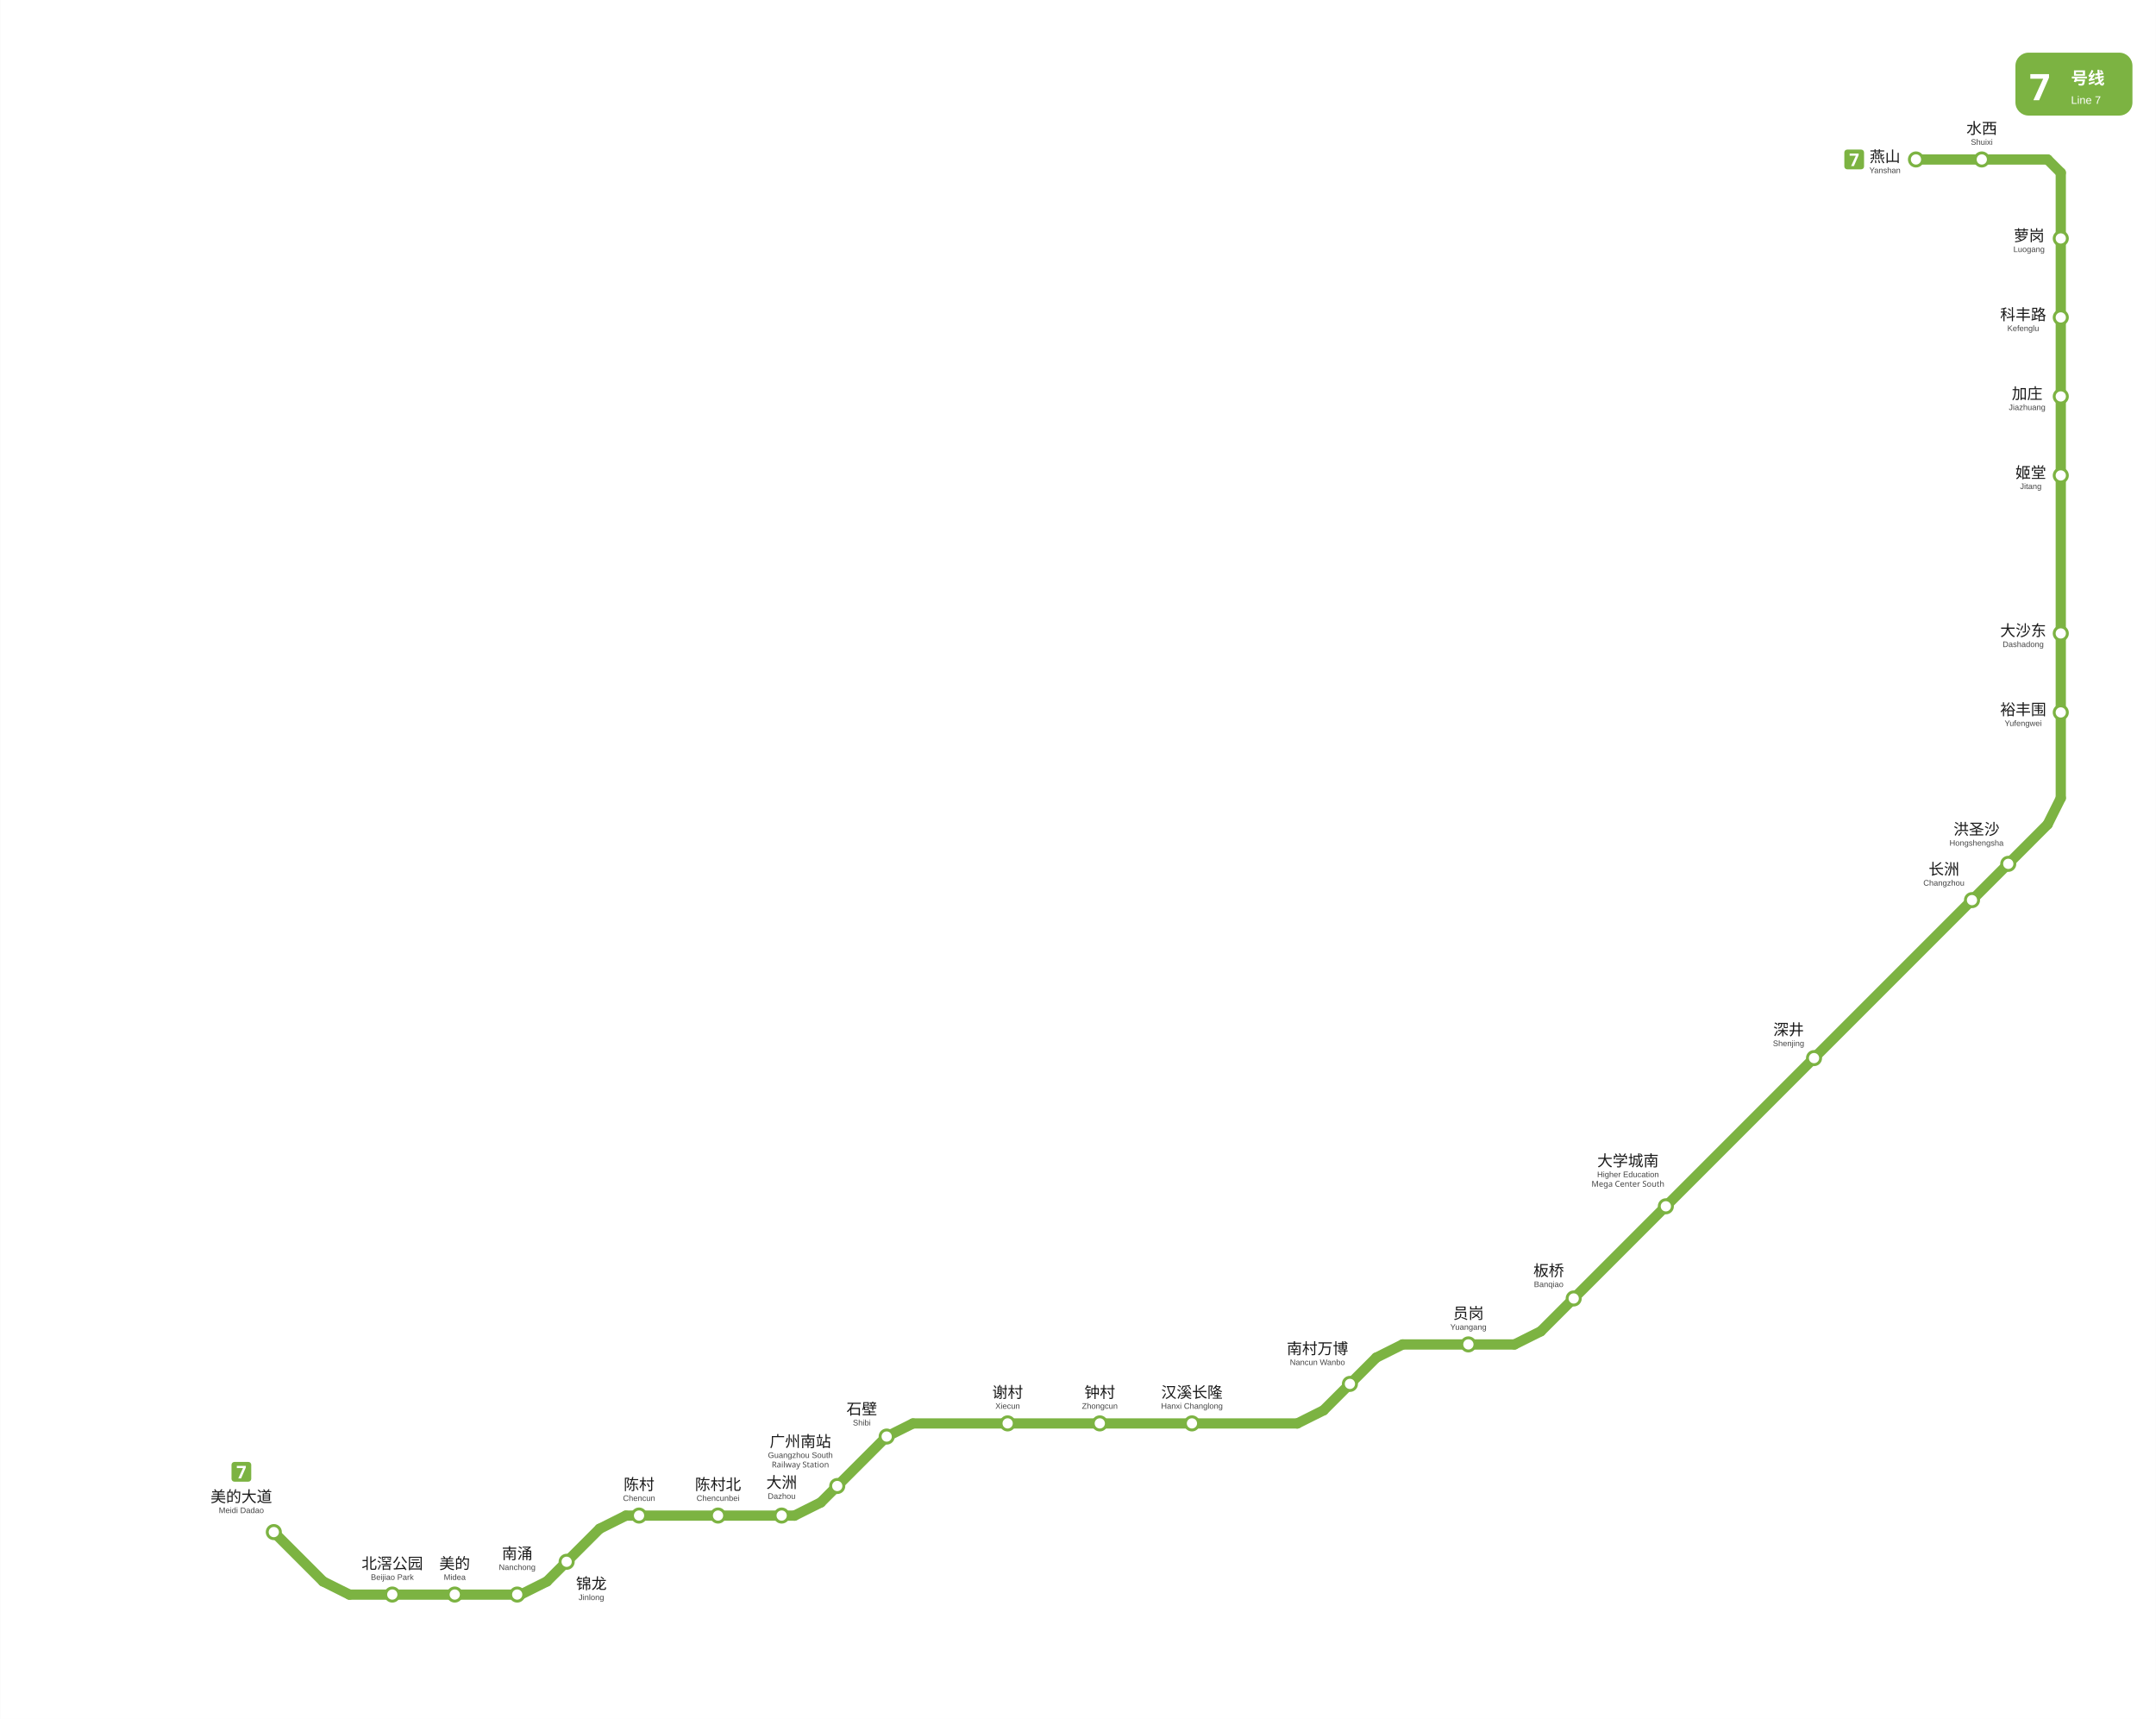
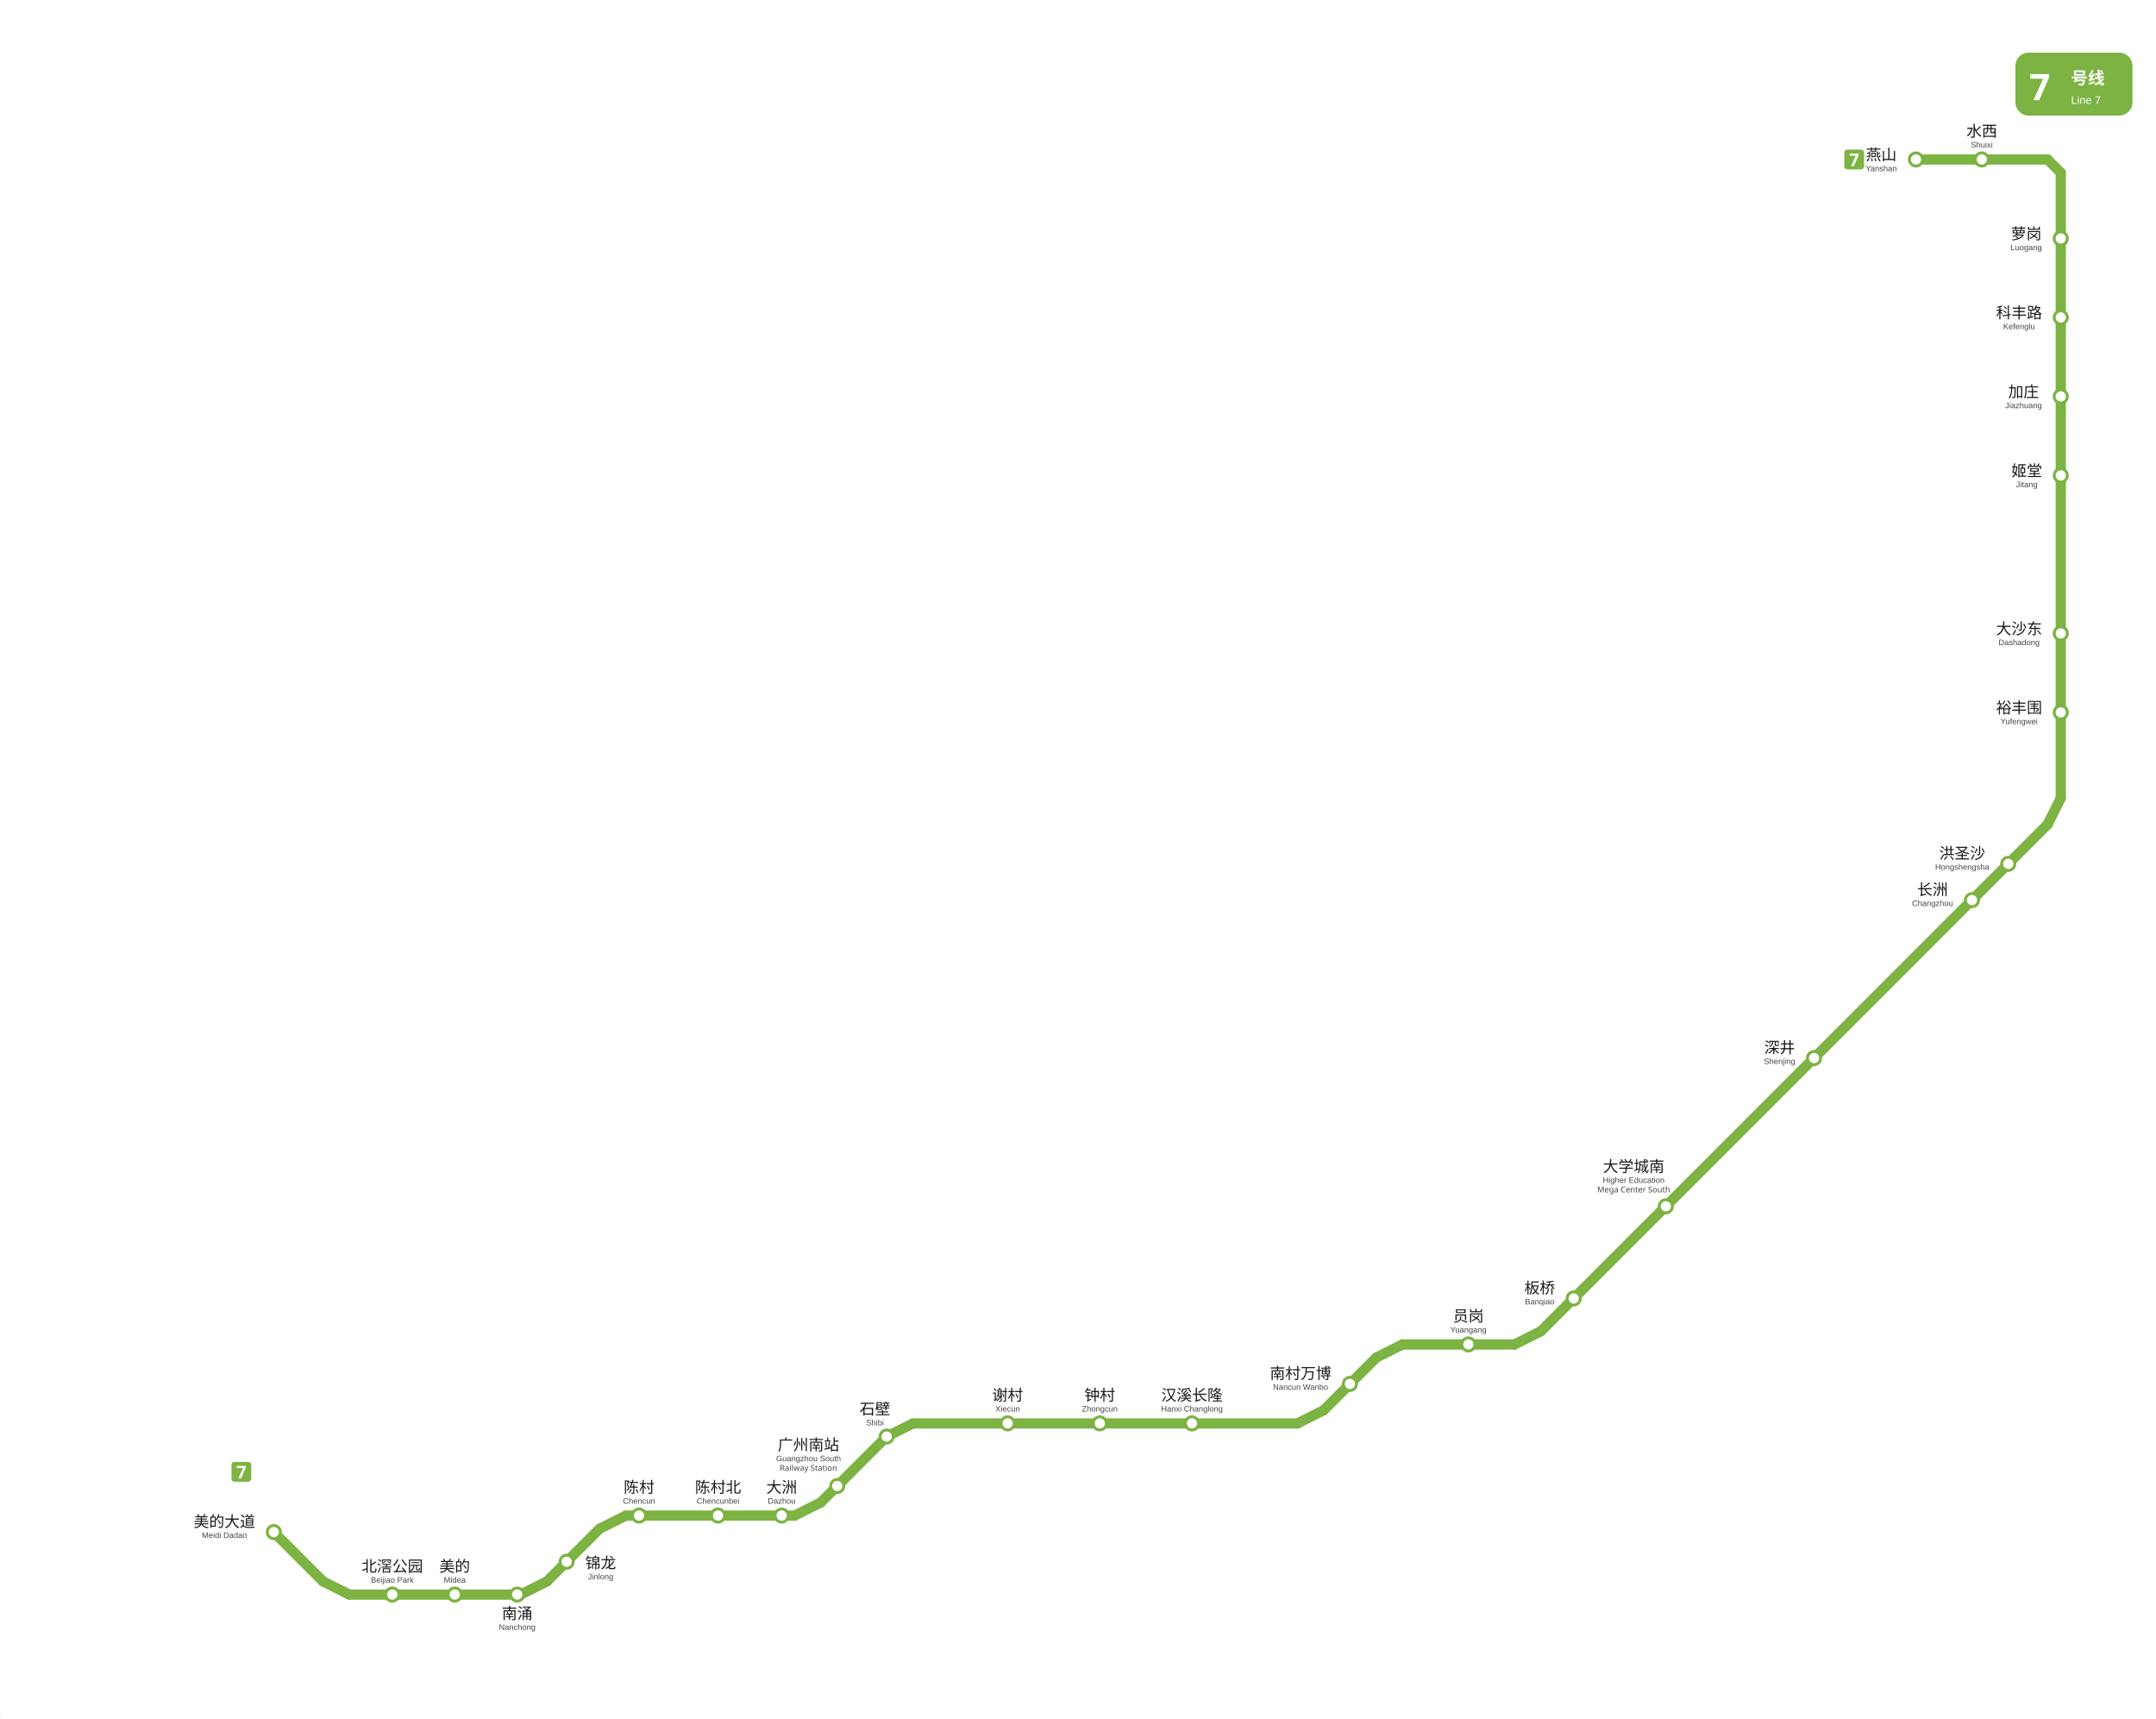
<svg xmlns="http://www.w3.org/2000/svg" viewBox="845.7 577.2 1473.8 1175.0" data-pins="加庄,北滘公园,南村万博,南涌,员岗,大学城南,大沙东,大洲,姬堂,广州南站,板桥,水西,汉溪长隆,洪圣沙,深井,燕山,石壁,科丰路,美的,美的大道,萝岗,裕丰围,谢村,钟村,锦龙,长洲,陈村,陈村北" width="1474" height="1175">
  <rect x="845.717" y="577.2" width="1473.783" height="1175.05" fill="#ffffff" />
  <g id="走廊">
    <line x1="1032.75" y1="1624.50" x2="1066.50" y2="1658.25" style="fill:none;stroke:#7CB342;stroke-width:7;stroke-linecap:round" />
    <line x1="1084.50" y1="1667.25" x2="1066.50" y2="1658.25" style="fill:none;stroke:#7CB342;stroke-width:7;stroke-linecap:round" />
    <line x1="1084.50" y1="1667.25" x2="1201.50" y2="1667.25" style="fill:none;stroke:#7CB342;stroke-width:7;stroke-linecap:round" />
    <line x1="1201.50" y1="1667.25" x2="1219.50" y2="1658.25" style="fill:none;stroke:#7CB342;stroke-width:7;stroke-linecap:round" />
    <line x1="1219.50" y1="1658.25" x2="1255.50" y2="1622.25" style="fill:none;stroke:#7CB342;stroke-width:7;stroke-linecap:round" />
    <line x1="1273.50" y1="1613.25" x2="1255.50" y2="1622.25" style="fill:none;stroke:#7CB342;stroke-width:7;stroke-linecap:round" />
    <line x1="1273.50" y1="1613.25" x2="1388.75" y2="1613.25" style="fill:none;stroke:#7CB342;stroke-width:7;stroke-linecap:round" />
    <line x1="1388.75" y1="1613.25" x2="1406.75" y2="1604.25" style="fill:none;stroke:#7CB342;stroke-width:7;stroke-linecap:round" />
    <line x1="1406.75" y1="1604.25" x2="1451.75" y2="1559.25" style="fill:none;stroke:#7CB342;stroke-width:7;stroke-linecap:round" />
    <line x1="1469.75" y1="1550.25" x2="1451.75" y2="1559.25" style="fill:none;stroke:#7CB342;stroke-width:7;stroke-linecap:round" />
    <line x1="1469.75" y1="1550.25" x2="1732.50" y2="1550.25" style="fill:none;stroke:#7CB342;stroke-width:7;stroke-linecap:round" />
    <line x1="1732.50" y1="1550.25" x2="1750.50" y2="1541.25" style="fill:none;stroke:#7CB342;stroke-width:7;stroke-linecap:round" />
    <line x1="1750.50" y1="1541.25" x2="1786.50" y2="1505.25" style="fill:none;stroke:#7CB342;stroke-width:7;stroke-linecap:round" />
    <line x1="1804.50" y1="1496.25" x2="1786.50" y2="1505.25" style="fill:none;stroke:#7CB342;stroke-width:7;stroke-linecap:round" />
    <line x1="1804.50" y1="1496.25" x2="1881.00" y2="1496.25" style="fill:none;stroke:#7CB342;stroke-width:7;stroke-linecap:round" />
    <line x1="1881.00" y1="1496.25" x2="1899.00" y2="1487.25" style="fill:none;stroke:#7CB342;stroke-width:7;stroke-linecap:round" />
    <line x1="1899.00" y1="1487.25" x2="2245.50" y2="1140.75" style="fill:none;stroke:#7CB342;stroke-width:7;stroke-linecap:round" />
    <line x1="2245.50" y1="686.25" x2="2155.50" y2="686.25" style="fill:none;stroke:#7CB342;stroke-width:7;stroke-linecap:round" />
    <line x1="2254.50" y1="695.25" x2="2245.50" y2="686.25" style="fill:none;stroke:#7CB342;stroke-width:7;stroke-linecap:round" />
    <line x1="2254.50" y1="1122.75" x2="2245.50" y2="1140.75" style="fill:none;stroke:#7CB342;stroke-width:7;stroke-linecap:round" />
    <line x1="2254.50" y1="1122.75" x2="2254.50" y2="695.25" style="fill:none;stroke:#7CB342;stroke-width:7;stroke-linecap:round" />
  </g>
  <g id="站圆">
    <circle cx="1032.8" cy="1624.5" r="4.5" data-nm="美的大道" style="fill:#FFFFFF;stroke:#7CB342;stroke-width:2" />
    <circle cx="1113.8" cy="1667.2" r="4.5" data-nm="北滘公园" style="fill:#FFFFFF;stroke:#7CB342;stroke-width:2" />
    <circle cx="1156.5" cy="1667.2" r="4.5" data-nm="美的" style="fill:#FFFFFF;stroke:#7CB342;stroke-width:2" />
    <circle cx="1199.2" cy="1667.2" r="4.5" data-nm="南涌" style="fill:#FFFFFF;stroke:#7CB342;stroke-width:2" />
    <circle cx="1233.0" cy="1644.8" r="4.5" data-nm="锦龙" style="fill:#FFFFFF;stroke:#7CB342;stroke-width:2" />
    <circle cx="1282.5" cy="1613.2" r="4.5" data-nm="陈村" style="fill:#FFFFFF;stroke:#7CB342;stroke-width:2" />
    <circle cx="1336.5" cy="1613.2" r="4.5" data-nm="陈村北" style="fill:#FFFFFF;stroke:#7CB342;stroke-width:2" />
    <circle cx="1380.0" cy="1613.2" r="4.5" data-nm="大洲" style="fill:#FFFFFF;stroke:#7CB342;stroke-width:2" />
    <circle cx="1418.0" cy="1593.0" r="4.5" data-nm="广州南站" style="fill:#FFFFFF;stroke:#7CB342;stroke-width:2" />
    <circle cx="1451.8" cy="1559.2" r="4.5" data-nm="石壁" style="fill:#FFFFFF;stroke:#7CB342;stroke-width:2" />
    <circle cx="1534.5" cy="1550.2" r="4.5" data-nm="谢村" style="fill:#FFFFFF;stroke:#7CB342;stroke-width:2" />
    <circle cx="1597.5" cy="1550.2" r="4.5" data-nm="钟村" style="fill:#FFFFFF;stroke:#7CB342;stroke-width:2" />
    <circle cx="1660.5" cy="1550.2" r="4.5" data-nm="汉溪长隆" style="fill:#FFFFFF;stroke:#7CB342;stroke-width:2" />
    <circle cx="1768.5" cy="1523.2" r="4.5" data-nm="南村万博" style="fill:#FFFFFF;stroke:#7CB342;stroke-width:2" />
    <circle cx="1849.5" cy="1496.2" r="4.5" data-nm="员岗" style="fill:#FFFFFF;stroke:#7CB342;stroke-width:2" />
    <circle cx="1921.5" cy="1464.8" r="4.5" data-nm="板桥" style="fill:#FFFFFF;stroke:#7CB342;stroke-width:2" />
    <circle cx="1984.5" cy="1401.8" r="4.5" data-nm="大学城南" style="fill:#FFFFFF;stroke:#7CB342;stroke-width:2" />
    <circle cx="2085.8" cy="1300.5" r="4.5" data-nm="深井" style="fill:#FFFFFF;stroke:#7CB342;stroke-width:2" />
    <circle cx="2193.8" cy="1192.5" r="4.5" data-nm="长洲" style="fill:#FFFFFF;stroke:#7CB342;stroke-width:2" />
    <circle cx="2218.6" cy="1167.7" r="4.5" data-nm="洪圣沙" style="fill:#FFFFFF;stroke:#7CB342;stroke-width:2" />
    <circle cx="2254.5" cy="1064.2" r="4.5" data-nm="裕丰围" style="fill:#FFFFFF;stroke:#7CB342;stroke-width:2" />
    <circle cx="2254.5" cy="1010.2" r="4.5" data-nm="大沙东" style="fill:#FFFFFF;stroke:#7CB342;stroke-width:2" />
    <circle cx="2254.5" cy="902.2" r="4.5" data-nm="姬堂" style="fill:#FFFFFF;stroke:#7CB342;stroke-width:2" />
    <circle cx="2254.5" cy="848.2" r="4.5" data-nm="加庄" style="fill:#FFFFFF;stroke:#7CB342;stroke-width:2" />
    <circle cx="2254.5" cy="794.2" r="4.5" data-nm="科丰路" style="fill:#FFFFFF;stroke:#7CB342;stroke-width:2" />
    <circle cx="2254.5" cy="740.2" r="4.5" data-nm="萝岗" style="fill:#FFFFFF;stroke:#7CB342;stroke-width:2" />
    <circle cx="2200.5" cy="686.2" r="4.5" data-nm="水西" style="fill:#FFFFFF;stroke:#7CB342;stroke-width:2" />
    <circle cx="2155.5" cy="686.2" r="4.5" data-nm="燕山" style="fill:#FFFFFF;stroke:#7CB342;stroke-width:2" />
  </g>
  <g id="线路徽标">
    <g data-badge="header" transform="translate(2223.5 613.2)" data-ink="#FFFFFF" data-box="2223.5,613.2,2303.5,656.2" data-chip="2223.5,613.2,2303.5,656.2">
      <rect x="0" y="0" width="80.0" height="43.0" rx="9.0" fill="#7CB342" />
      <text x="9.5" y="32.5" font-family="'Microsoft YaHei', sans-serif" font-size="25" font-weight="bold" fill="#FFFFFF">7</text>
      <text x="38.0" y="21.5" font-family="'Microsoft YaHei', sans-serif" font-size="11.5" font-weight="600" fill="#FFFFFF">号线</text>
      <text x="38.0" y="35.0" font-family="Arial, sans-serif" font-size="7.5" fill="#FFFFFF">Line 7</text>
    </g>
    <g data-badge="chip" transform="translate(1003.88 1576.55)" data-box="1003.9,1576.6,1017.4,1590.0">
      <path d="M11.54 13.49h-9.59c-1.07 0 -1.95 -0.88 -1.95 -1.95v-9.59c0 -1.07 0.88 -1.95 1.95 -1.95h9.59c1.07 0 1.95 0.88 1.95 1.95v9.59C13.49 12.61 12.61 13.49 11.54 13.49z" fill="#7CB342" />
      <path d="M4.64 11.24l3.22 -7.04h-4.22v-1.52h6.14v1.14l-3.24 7.43H4.64z" fill="#FFFFFF" />
    </g>
    <g data-badge="chip" transform="translate(2106.52 679.455)" data-box="2106.5,679.5,2120.0,692.9">
      <path d="M11.54 13.49h-9.59c-1.07 0 -1.95 -0.88 -1.95 -1.95v-9.59c0 -1.07 0.88 -1.95 1.95 -1.95h9.59c1.07 0 1.95 0.88 1.95 1.95v9.59C13.49 12.61 12.61 13.49 11.54 13.49z" fill="#7CB342" />
      <path d="M4.64 11.24l3.22 -7.04h-4.22v-1.52h6.14v1.14l-3.24 7.43H4.64z" fill="#FFFFFF" />
    </g>
  </g>
  <g id="站名标注" font-family="'Microsoft YaHei', 'PingFang SC', sans-serif">
-     <text x="1010.6" y="1604.0" text-anchor="middle" font-size="10.5" font-weight="500" fill="#1a1a1a">美的大道</text>
-     <text x="1010.6" y="1611.5" text-anchor="middle" font-size="5.5" font-family="Arial, sans-serif" fill="#444444">Meidi Dadao</text>
-     <text x="1113.8" y="1649.7" text-anchor="middle" font-size="10.5" font-weight="500" fill="#1a1a1a">北滘公园</text>
-     <text x="1113.8" y="1657.2" text-anchor="middle" font-size="5.5" font-family="Arial, sans-serif" fill="#444444">Beijiao Park</text>
-     <text x="1156.5" y="1649.7" text-anchor="middle" font-size="10.5" font-weight="500" fill="#1a1a1a">美的</text>
-     <text x="1156.5" y="1657.2" text-anchor="middle" font-size="5.5" font-family="Arial, sans-serif" fill="#444444">Midea</text>
-     <text x="1282.5" y="1595.7" text-anchor="middle" font-size="10.5" font-weight="500" fill="#1a1a1a">陈村</text>
-     <text x="1282.5" y="1603.2" text-anchor="middle" font-size="5.5" font-family="Arial, sans-serif" fill="#444444">Chencun</text>
-     <text x="1336.5" y="1595.7" text-anchor="middle" font-size="10.5" font-weight="500" fill="#1a1a1a">陈村北</text>
-     <text x="1336.5" y="1603.2" text-anchor="middle" font-size="5.5" font-family="Arial, sans-serif" fill="#444444">Chencunbei</text>
-     <text x="1380.0" y="1594.3" text-anchor="middle" font-size="10.5" font-weight="500" fill="#1a1a1a">大洲</text>
-     <text x="1380.0" y="1601.8" text-anchor="middle" font-size="5.5" font-family="Arial, sans-serif" fill="#444444">Dazhou</text>
-     <text x="1534.5" y="1532.7" text-anchor="middle" font-size="10.5" font-weight="500" fill="#1a1a1a">谢村</text>
-     <text x="1534.5" y="1540.2" text-anchor="middle" font-size="5.5" font-family="Arial, sans-serif" fill="#444444">Xiecun</text>
-     <text x="1597.5" y="1532.7" text-anchor="middle" font-size="10.5" font-weight="500" fill="#1a1a1a">钟村</text>
-     <text x="1597.5" y="1540.2" text-anchor="middle" font-size="5.5" font-family="Arial, sans-serif" fill="#444444">Zhongcun</text>
-     <text x="1660.5" y="1532.7" text-anchor="middle" font-size="10.5" font-weight="500" fill="#1a1a1a">汉溪长隆</text>
-     <text x="1660.5" y="1540.2" text-anchor="middle" font-size="5.5" font-family="Arial, sans-serif" fill="#444444">Hanxi Changlong</text>
-     <text x="1746.3" y="1502.8" text-anchor="middle" font-size="10.5" font-weight="500" fill="#1a1a1a">南村万博</text>
-     <text x="1746.3" y="1510.3" text-anchor="middle" font-size="5.5" font-family="Arial, sans-serif" fill="#444444">Nancun Wanbo</text>
-     <text x="1849.5" y="1478.7" text-anchor="middle" font-size="10.5" font-weight="500" fill="#1a1a1a">员岗</text>
-     <text x="1849.5" y="1486.2" text-anchor="middle" font-size="5.5" font-family="Arial, sans-serif" fill="#444444">Yuangang</text>
-     <text x="1904.4" y="1449.5" text-anchor="middle" font-size="10.5" font-weight="500" fill="#1a1a1a">板桥</text>
-     <text x="1904.4" y="1457.0" text-anchor="middle" font-size="5.5" font-family="Arial, sans-serif" fill="#444444">Banqiao</text>
-     <text x="1958.6" y="1374.4" text-anchor="middle" font-size="10.5" font-weight="500" fill="#1a1a1a">大学城南</text>
-     <text x="1958.6" y="1381.9" text-anchor="middle" font-size="5.5" font-family="Arial, sans-serif" fill="#444444">Higher Education</text>
-     <text x="1958.6" y="1388.4" text-anchor="middle" font-size="5.5" fill="#444444">Mega Center South</text>
-     <text x="2068.4" y="1284.8" text-anchor="middle" font-size="10.5" font-weight="500" fill="#1a1a1a">深井</text>
-     <text x="2068.4" y="1292.3" text-anchor="middle" font-size="5.5" font-family="Arial, sans-serif" fill="#444444">Shenjing</text>
-     <text x="2174.6" y="1175.1" text-anchor="middle" font-size="10.5" font-weight="500" fill="#1a1a1a">长洲</text>
-     <text x="2174.6" y="1182.6" text-anchor="middle" font-size="5.5" font-family="Arial, sans-serif" fill="#444444">Changzhou</text>
-     <text x="2196.9" y="1147.8" text-anchor="middle" font-size="10.5" font-weight="500" fill="#1a1a1a">洪圣沙</text>
-     <text x="2196.9" y="1155.3" text-anchor="middle" font-size="5.5" font-family="Arial, sans-serif" fill="#444444">Hongshengsha</text>
-     <text x="2228.8" y="1066.0" text-anchor="middle" font-size="10.5" font-weight="500" fill="#1a1a1a">裕丰围</text>
-     <text x="2228.8" y="1073.5" text-anchor="middle" font-size="5.5" font-family="Arial, sans-serif" fill="#444444">Yufengwei</text>
-     <text x="2228.8" y="1012.0" text-anchor="middle" font-size="10.5" font-weight="500" fill="#1a1a1a">大沙东</text>
-     <text x="2228.8" y="1019.5" text-anchor="middle" font-size="5.5" font-family="Arial, sans-serif" fill="#444444">Dashadong</text>
-     <text x="2234.0" y="904.0" text-anchor="middle" font-size="10.5" font-weight="500" fill="#1a1a1a">姬堂</text>
-     <text x="2234.0" y="911.5" text-anchor="middle" font-size="5.5" font-family="Arial, sans-serif" fill="#444444">Jitang</text>
-     <text x="2231.5" y="850.0" text-anchor="middle" font-size="10.5" font-weight="500" fill="#1a1a1a">加庄</text>
-     <text x="2231.5" y="857.5" text-anchor="middle" font-size="5.5" font-family="Arial, sans-serif" fill="#444444">Jiazhuang</text>
-     <text x="2228.8" y="796.0" text-anchor="middle" font-size="10.5" font-weight="500" fill="#1a1a1a">科丰路</text>
-     <text x="2228.8" y="803.5" text-anchor="middle" font-size="5.5" font-family="Arial, sans-serif" fill="#444444">Kefenglu</text>
-     <text x="2232.8" y="742.0" text-anchor="middle" font-size="10.5" font-weight="500" fill="#1a1a1a">萝岗</text>
-     <text x="2232.8" y="749.5" text-anchor="middle" font-size="5.5" font-family="Arial, sans-serif" fill="#444444">Luogang</text>
-     <text x="2200.5" y="668.7" text-anchor="middle" font-size="10.5" font-weight="500" fill="#1a1a1a">水西</text>
-     <text x="2200.5" y="676.2" text-anchor="middle" font-size="5.5" font-family="Arial, sans-serif" fill="#444444">Shuixi</text>
-     <text x="2134.3" y="688.0" text-anchor="middle" font-size="10.5" font-weight="500" fill="#1a1a1a">燕山</text>
-     <text x="2134.3" y="695.5" text-anchor="middle" font-size="5.5" font-family="Arial, sans-serif" fill="#444444">Yanshan</text>
-     <text x="1199.2" y="1642.9" text-anchor="middle" font-size="10.5" font-weight="500" fill="#1a1a1a">南涌</text>
-     <text x="1199.2" y="1650.4" text-anchor="middle" font-size="5.5" font-family="Arial, sans-serif" fill="#444444">Nanchong</text>
-     <text x="1249.9" y="1663.5" text-anchor="middle" font-size="10.5" font-weight="500" fill="#1a1a1a">锦龙</text>
-     <text x="1249.9" y="1671.0" text-anchor="middle" font-size="5.5" font-family="Arial, sans-serif" fill="#444444">Jinlong</text>
-     <text x="1392.8" y="1566.3" text-anchor="middle" font-size="10.5" font-weight="500" fill="#1a1a1a">广州南站</text>
-     <text x="1392.8" y="1573.8" text-anchor="middle" font-size="5.5" font-family="Arial, sans-serif" fill="#444444">Guangzhou South</text>
-     <text x="1392.8" y="1580.3" text-anchor="middle" font-size="5.5" fill="#444444">Railway Station</text>
-     <text x="1434.8" y="1544.1" text-anchor="middle" font-size="10.5" font-weight="500" fill="#1a1a1a">石壁</text>
-     <text x="1434.8" y="1551.6" text-anchor="middle" font-size="5.5" font-family="Arial, sans-serif" fill="#444444">Shibi</text>
+     <text x="999.05" y="1621.03" text-anchor="middle" font-size="10.5" font-weight="500" fill="#1a1a1a">美的大道</text>
+     <text x="999.05" y="1628.53" text-anchor="middle" font-size="5.5" font-family="Arial, sans-serif" fill="#444444">Meidi Dadao</text>
+     <text x="1113.80" y="1651.60" text-anchor="middle" font-size="10.5" font-weight="500" fill="#1a1a1a">北滘公园</text>
+     <text x="1113.80" y="1659.10" text-anchor="middle" font-size="5.5" font-family="Arial, sans-serif" fill="#444444">Beijiao Park</text>
+     <text x="1156.50" y="1651.60" text-anchor="middle" font-size="10.5" font-weight="500" fill="#1a1a1a">美的</text>
+     <text x="1156.50" y="1659.10" text-anchor="middle" font-size="5.5" font-family="Arial, sans-serif" fill="#444444">Midea</text>
+     <text x="1282.50" y="1597.60" text-anchor="middle" font-size="10.5" font-weight="500" fill="#1a1a1a">陈村</text>
+     <text x="1282.50" y="1605.10" text-anchor="middle" font-size="5.5" font-family="Arial, sans-serif" fill="#444444">Chencun</text>
+     <text x="1336.50" y="1597.60" text-anchor="middle" font-size="10.5" font-weight="500" fill="#1a1a1a">陈村北</text>
+     <text x="1336.50" y="1605.10" text-anchor="middle" font-size="5.5" font-family="Arial, sans-serif" fill="#444444">Chencunbei</text>
+     <text x="1380.00" y="1597.60" text-anchor="middle" font-size="10.5" font-weight="500" fill="#1a1a1a">大洲</text>
+     <text x="1380.00" y="1605.10" text-anchor="middle" font-size="5.5" font-family="Arial, sans-serif" fill="#444444">Dazhou</text>
+     <text x="1534.50" y="1534.60" text-anchor="middle" font-size="10.5" font-weight="500" fill="#1a1a1a">谢村</text>
+     <text x="1534.50" y="1542.10" text-anchor="middle" font-size="5.5" font-family="Arial, sans-serif" fill="#444444">Xiecun</text>
+     <text x="1597.50" y="1534.60" text-anchor="middle" font-size="10.5" font-weight="500" fill="#1a1a1a">钟村</text>
+     <text x="1597.50" y="1542.10" text-anchor="middle" font-size="5.5" font-family="Arial, sans-serif" fill="#444444">Zhongcun</text>
+     <text x="1660.50" y="1534.60" text-anchor="middle" font-size="10.5" font-weight="500" fill="#1a1a1a">汉溪长隆</text>
+     <text x="1660.50" y="1542.10" text-anchor="middle" font-size="5.5" font-family="Arial, sans-serif" fill="#444444">Hanxi Changlong</text>
+     <text x="1734.75" y="1519.73" text-anchor="middle" font-size="10.5" font-weight="500" fill="#1a1a1a">南村万博</text>
+     <text x="1734.75" y="1527.23" text-anchor="middle" font-size="5.5" font-family="Arial, sans-serif" fill="#444444">Nancun Wanbo</text>
+     <text x="1849.50" y="1480.60" text-anchor="middle" font-size="10.5" font-weight="500" fill="#1a1a1a">员岗</text>
+     <text x="1849.50" y="1488.10" text-anchor="middle" font-size="5.5" font-family="Arial, sans-serif" fill="#444444">Yuangang</text>
+     <text x="1898.25" y="1461.33" text-anchor="middle" font-size="10.5" font-weight="500" fill="#1a1a1a">板桥</text>
+     <text x="1898.25" y="1468.83" text-anchor="middle" font-size="5.5" font-family="Arial, sans-serif" fill="#444444">Banqiao</text>
+     <text x="1962.49" y="1378.29" text-anchor="middle" font-size="10.5" font-weight="500" fill="#1a1a1a">大学城南</text>
+     <text x="1962.49" y="1385.79" text-anchor="middle" font-size="5.5" font-family="Arial, sans-serif" fill="#444444">Higher Education</text>
+     <text x="1962.49" y="1392.29" text-anchor="middle" font-size="5.5" fill="#444444">Mega Center South</text>
+     <text x="2062.25" y="1297.03" text-anchor="middle" font-size="10.5" font-weight="500" fill="#1a1a1a">深井</text>
+     <text x="2062.25" y="1304.53" text-anchor="middle" font-size="5.5" font-family="Arial, sans-serif" fill="#444444">Shenjing</text>
+     <text x="2166.80" y="1189.03" text-anchor="middle" font-size="10.5" font-weight="500" fill="#1a1a1a">长洲</text>
+     <text x="2166.80" y="1196.53" text-anchor="middle" font-size="5.5" font-family="Arial, sans-serif" fill="#444444">Changzhou</text>
+     <text x="2187.10" y="1164.23" text-anchor="middle" font-size="10.5" font-weight="500" fill="#1a1a1a">洪圣沙</text>
+     <text x="2187.10" y="1171.73" text-anchor="middle" font-size="5.5" font-family="Arial, sans-serif" fill="#444444">Hongshengsha</text>
+     <text x="2226.00" y="1064.73" text-anchor="middle" font-size="10.5" font-weight="500" fill="#1a1a1a">裕丰围</text>
+     <text x="2226.00" y="1072.23" text-anchor="middle" font-size="5.5" font-family="Arial, sans-serif" fill="#444444">Yufengwei</text>
+     <text x="2226.00" y="1010.73" text-anchor="middle" font-size="10.5" font-weight="500" fill="#1a1a1a">大沙东</text>
+     <text x="2226.00" y="1018.23" text-anchor="middle" font-size="5.5" font-family="Arial, sans-serif" fill="#444444">Dashadong</text>
+     <text x="2231.25" y="902.73" text-anchor="middle" font-size="10.5" font-weight="500" fill="#1a1a1a">姬堂</text>
+     <text x="2231.25" y="910.23" text-anchor="middle" font-size="5.5" font-family="Arial, sans-serif" fill="#444444">Jitang</text>
+     <text x="2229.05" y="848.73" text-anchor="middle" font-size="10.5" font-weight="500" fill="#1a1a1a">加庄</text>
+     <text x="2229.05" y="856.23" text-anchor="middle" font-size="5.5" font-family="Arial, sans-serif" fill="#444444">Jiazhuang</text>
+     <text x="2226.00" y="794.73" text-anchor="middle" font-size="10.5" font-weight="500" fill="#1a1a1a">科丰路</text>
+     <text x="2226.00" y="802.23" text-anchor="middle" font-size="5.5" font-family="Arial, sans-serif" fill="#444444">Kefenglu</text>
+     <text x="2230.90" y="740.73" text-anchor="middle" font-size="10.5" font-weight="500" fill="#1a1a1a">萝岗</text>
+     <text x="2230.90" y="748.23" text-anchor="middle" font-size="5.5" font-family="Arial, sans-serif" fill="#444444">Luogang</text>
+     <text x="2200.50" y="670.60" text-anchor="middle" font-size="10.5" font-weight="500" fill="#1a1a1a">水西</text>
+     <text x="2200.50" y="678.10" text-anchor="middle" font-size="5.5" font-family="Arial, sans-serif" fill="#444444">Shuixi</text>
+     <text x="2131.75" y="686.73" text-anchor="middle" font-size="10.5" font-weight="500" fill="#1a1a1a">燕山</text>
+     <text x="2131.75" y="694.23" text-anchor="middle" font-size="5.5" font-family="Arial, sans-serif" fill="#444444">Yanshan</text>
+     <text x="1199.20" y="1683.86" text-anchor="middle" font-size="10.5" font-weight="500" fill="#1a1a1a">南涌</text>
+     <text x="1199.20" y="1691.36" text-anchor="middle" font-size="5.5" font-family="Arial, sans-serif" fill="#444444">Nanchong</text>
+     <text x="1256.25" y="1649.33" text-anchor="middle" font-size="10.5" font-weight="500" fill="#1a1a1a">锦龙</text>
+     <text x="1256.25" y="1656.83" text-anchor="middle" font-size="5.5" font-family="Arial, sans-serif" fill="#444444">Jinlong</text>
+     <text x="1398.34" y="1568.60" text-anchor="middle" font-size="10.5" font-weight="500" fill="#1a1a1a">广州南站</text>
+     <text x="1398.34" y="1576.10" text-anchor="middle" font-size="5.5" font-family="Arial, sans-serif" fill="#444444">Guangzhou South</text>
+     <text x="1398.34" y="1582.60" text-anchor="middle" font-size="5.5" fill="#444444">Railway Station</text>
+     <text x="1443.80" y="1544.10" text-anchor="middle" font-size="10.5" font-weight="500" fill="#1a1a1a">石壁</text>
+     <text x="1443.80" y="1551.60" text-anchor="middle" font-size="5.5" font-family="Arial, sans-serif" fill="#444444">Shibi</text>
  </g>
</svg>
